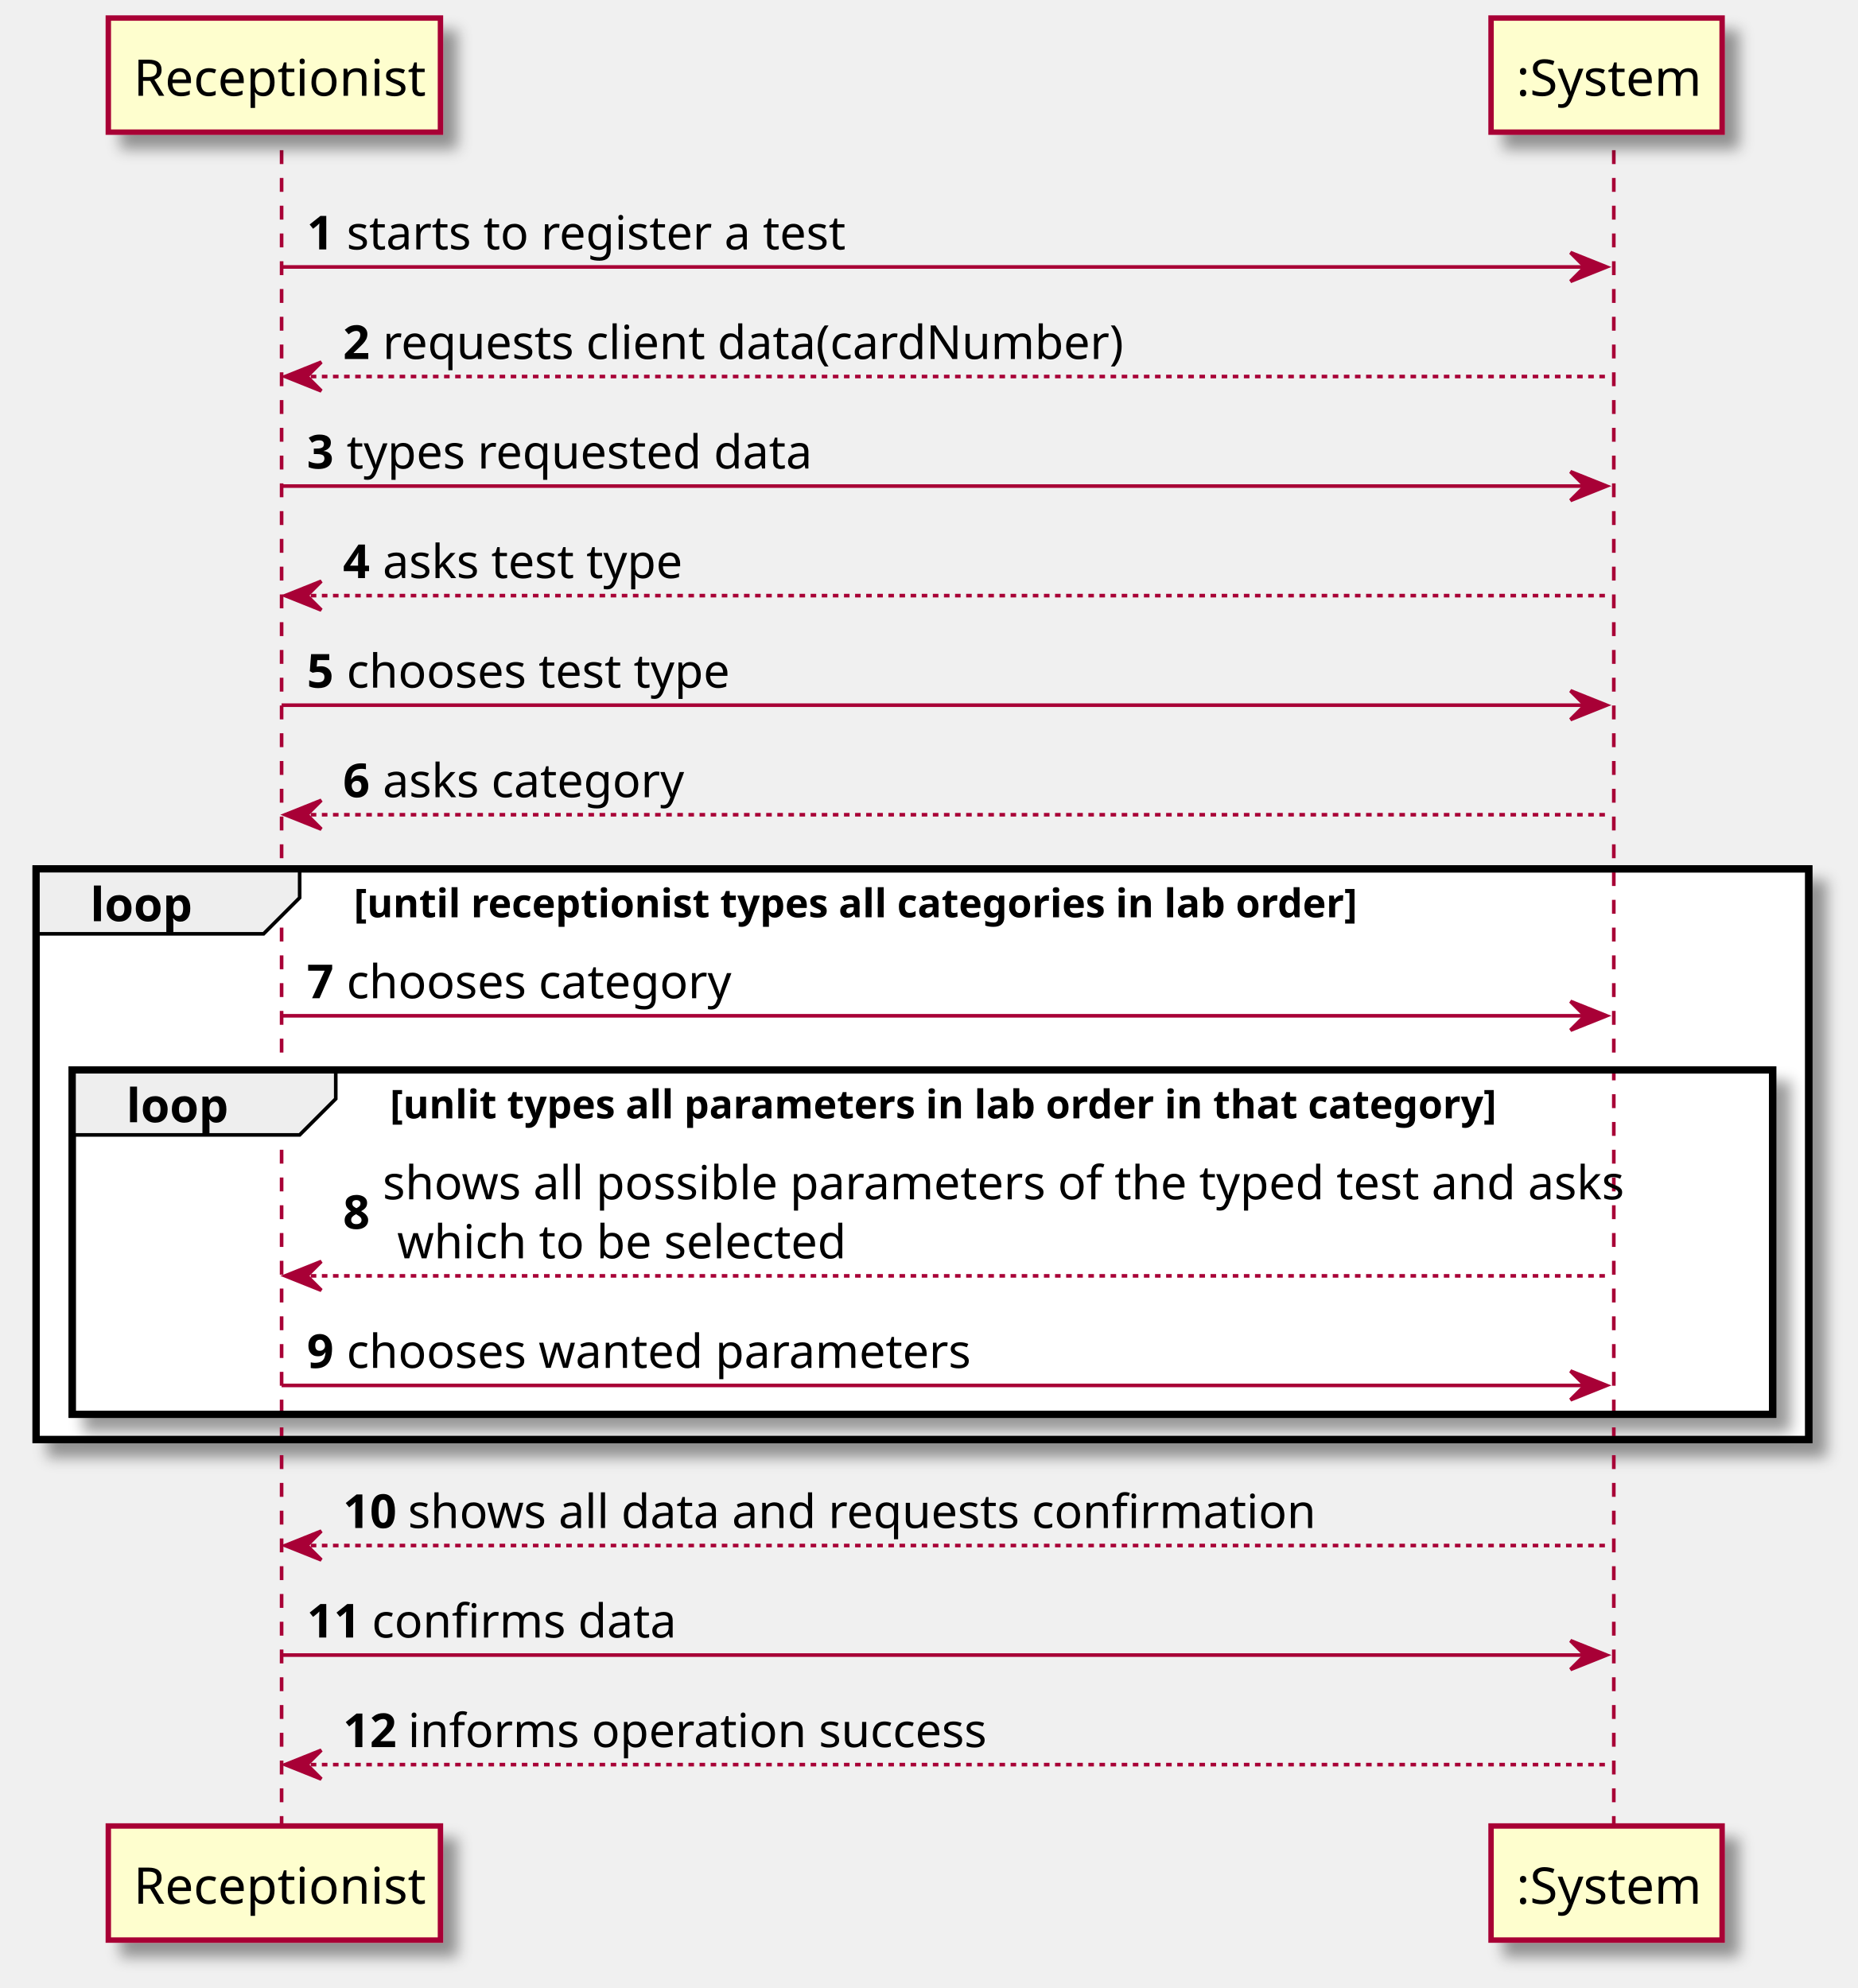
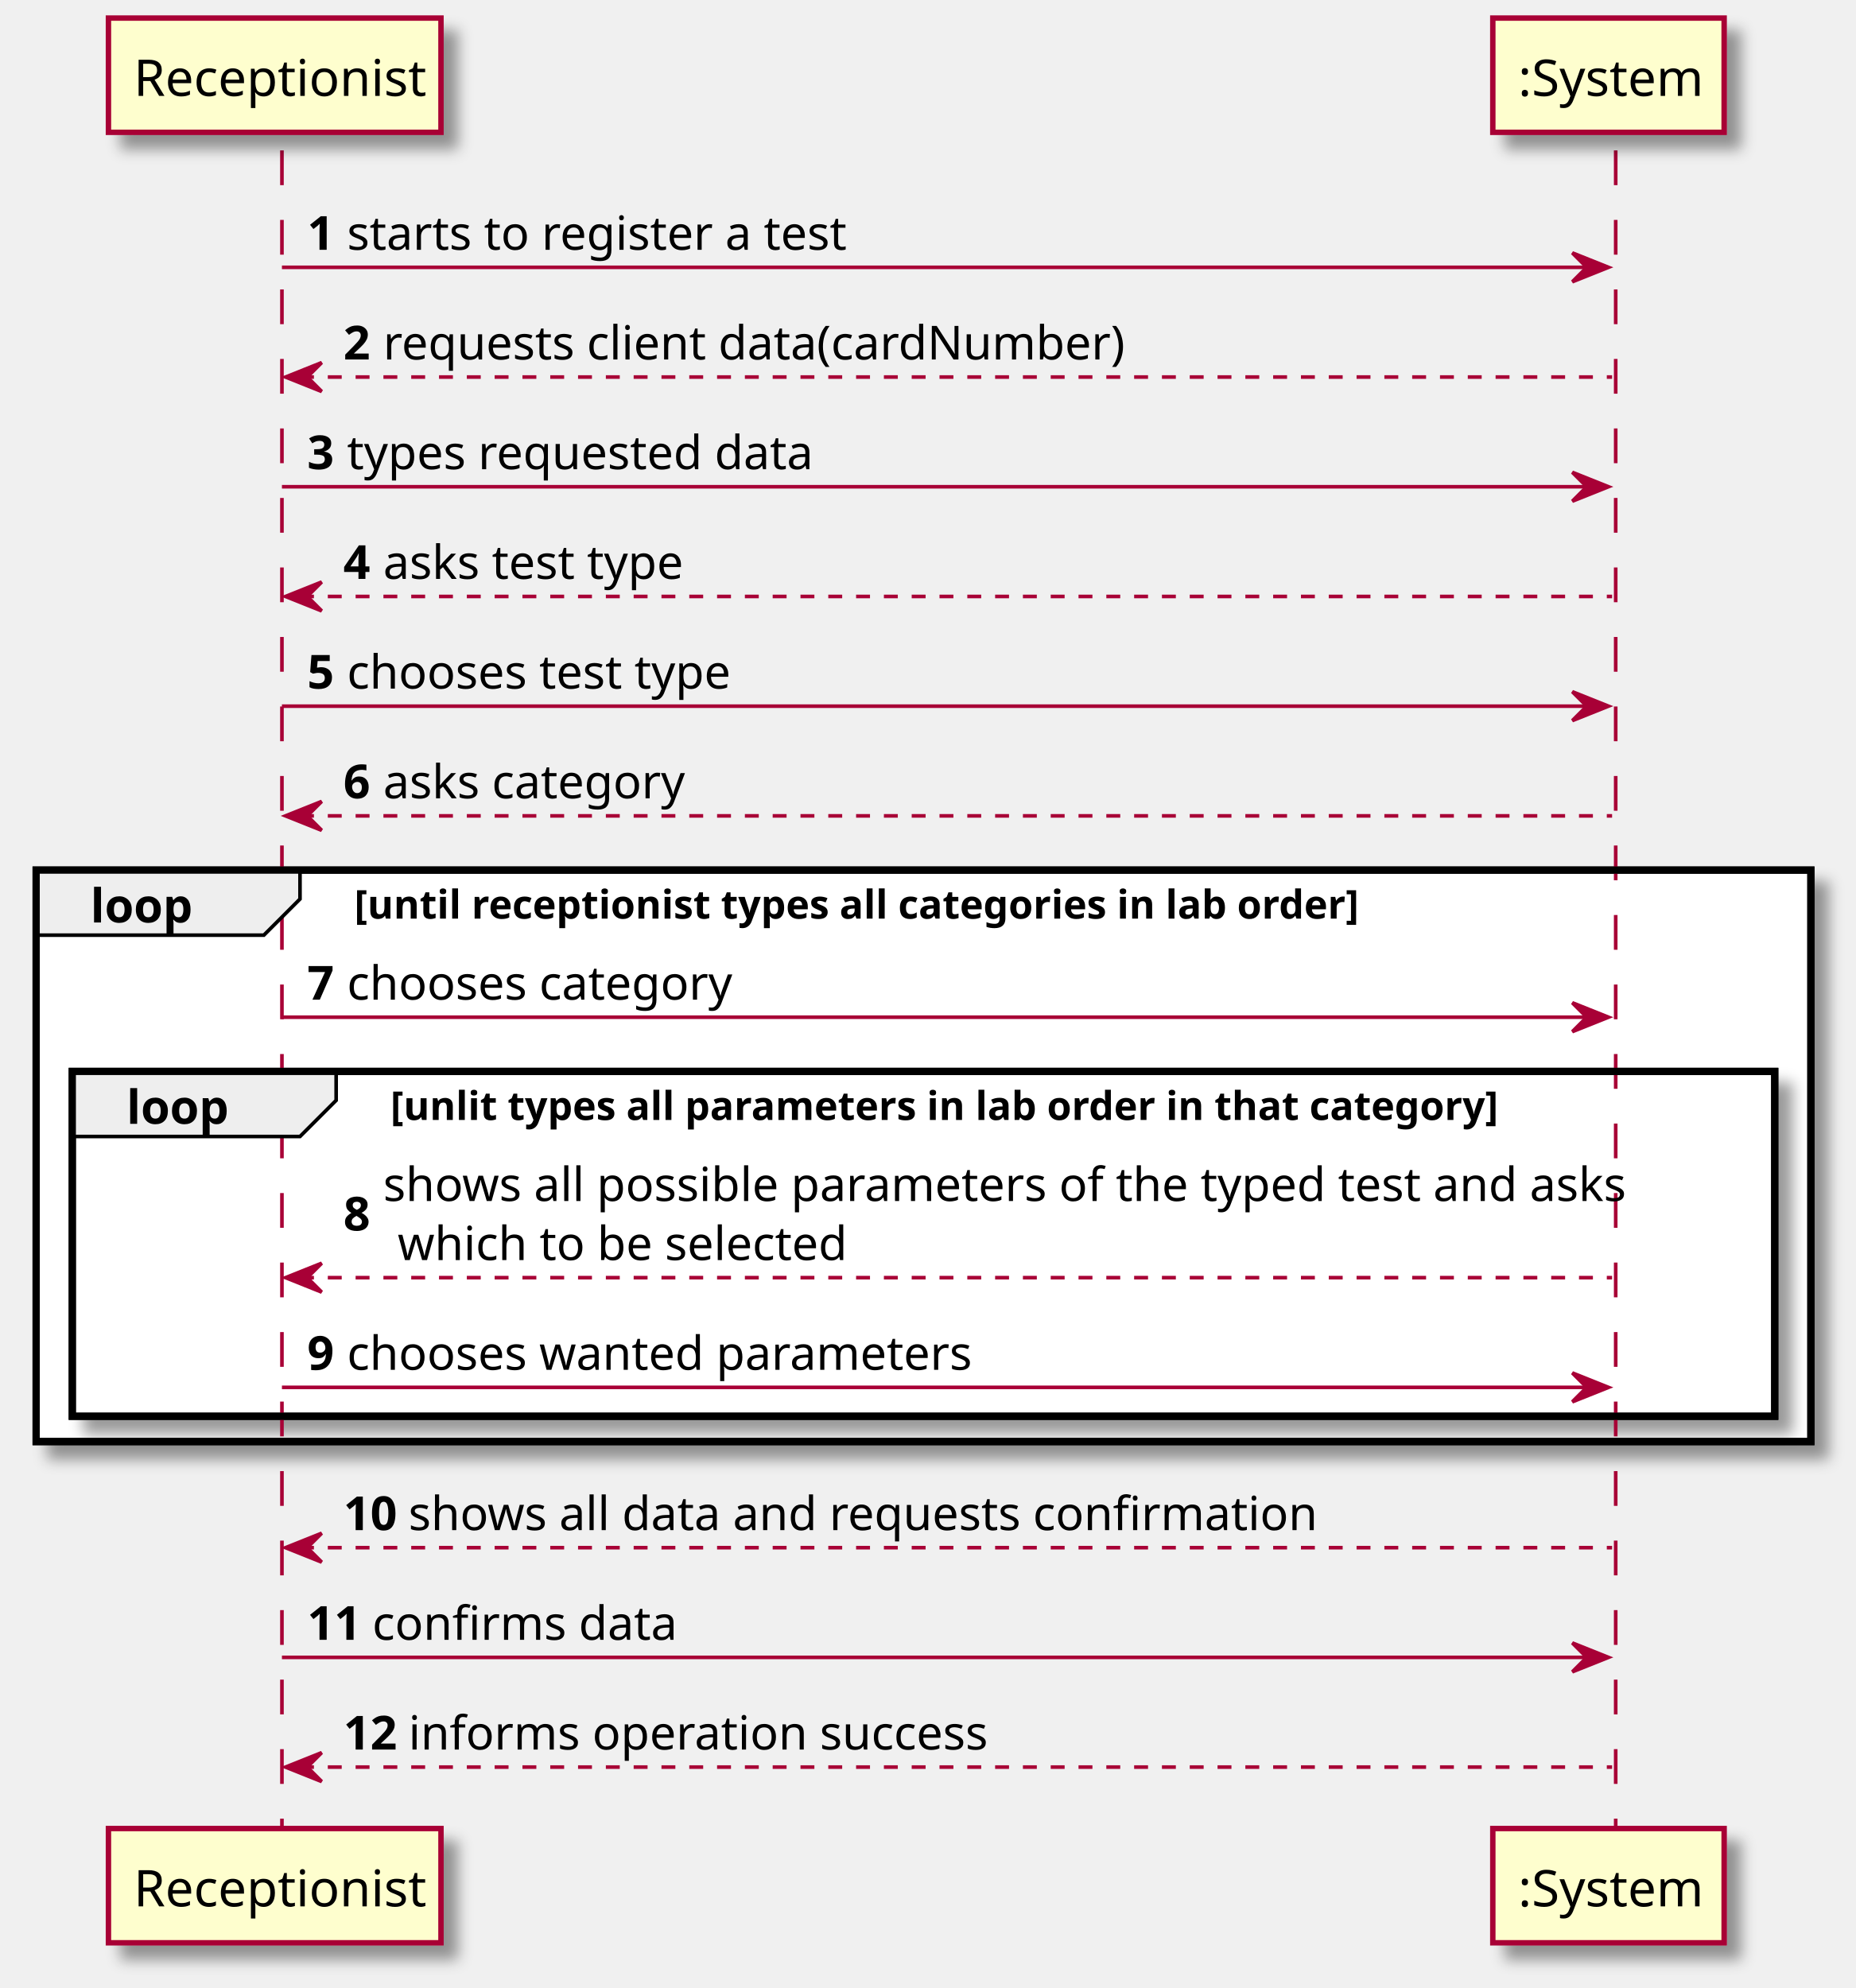
- <svg xmlns="http://www.w3.org/2000/svg" contentScriptType="application/ecmascript" contentStyleType="text/css" height="716.3px" preserveAspectRatio="none" style="width:669px;height:716px;" version="1.1" viewBox="0 0 669 716" width="669.5px" zoomAndPan="magnify">
+ <svg xmlns="http://www.w3.org/2000/svg" contentScriptType="application/ecmascript" contentStyleType="text/css" height="286.52px" preserveAspectRatio="none" style="width:267px;height:286px;" version="1.1" viewBox="0 0 267 286" width="267.8px" zoomAndPan="magnify">
  <defs>
-     <filter height="300%" id="fmd8d7frsf6j6" width="300%" x="-1" y="-1">
-       <feGaussianBlur result="blurOut" stdDeviation="2.6" />
+     <filter height="300%" id="frim19pzhdl7e" width="300%" x="-1" y="-1">
+       <feGaussianBlur result="blurOut" stdDeviation="1.04" />
      <feColorMatrix in="blurOut" result="blurOut2" type="matrix" values="0 0 0 0 0 0 0 0 0 0 0 0 0 0 0 0 0 0 .4 0" />
-       <feOffset dx="5.2" dy="5.2" in="blurOut2" result="blurOut3" />
+       <feOffset dx="2.08" dy="2.08" in="blurOut2" result="blurOut3" />
      <feBlend in="SourceGraphic" in2="blurOut3" mode="normal" />
    </filter>
  </defs>
  <g>
-     <rect fill="#FFFFFF" filter="url(#fmd8d7frsf6j6)" height="205.542" style="stroke:#000000;stroke-width:2.6;" width="638.3" x="13" y="312.934" />
-     <rect fill="#FFFFFF" filter="url(#fmd8d7frsf6j6)" height="124.028" style="stroke:#000000;stroke-width:2.6;" width="612.3" x="26" y="385.348" />
-     <line style="stroke:#A80036;stroke-width:1.3;stroke-dasharray:5.0,5.0;" x1="101.4" x2="101.4" y1="54.092" y2="658.948" />
-     <line style="stroke:#A80036;stroke-width:1.3;stroke-dasharray:5.0,5.0;" x1="581.1" x2="581.1" y1="54.092" y2="658.948" />
-     <rect fill="#FEFECE" filter="url(#fmd8d7frsf6j6)" height="41.092" style="stroke:#A80036;stroke-width:1.95;" width="119.6" x="39" y="6.5" />
-     <text fill="#000000" font-family="sans-serif" font-size="18.2" lengthAdjust="spacing" textLength="101.4" x="48.1" y="34.493">Receptionist</text>
-     <rect fill="#FEFECE" filter="url(#fmd8d7frsf6j6)" height="41.092" style="stroke:#A80036;stroke-width:1.95;" width="119.6" x="39" y="657.648" />
-     <text fill="#000000" font-family="sans-serif" font-size="18.2" lengthAdjust="spacing" textLength="101.4" x="48.1" y="685.641">Receptionist</text>
-     <rect fill="#FEFECE" filter="url(#fmd8d7frsf6j6)" height="41.092" style="stroke:#A80036;stroke-width:1.95;" width="83.2" x="536.9" y="6.5" />
-     <text fill="#000000" font-family="sans-serif" font-size="18.2" lengthAdjust="spacing" textLength="65" x="546" y="34.493">:System</text>
-     <rect fill="#FEFECE" filter="url(#fmd8d7frsf6j6)" height="41.092" style="stroke:#A80036;stroke-width:1.95;" width="83.2" x="536.9" y="657.648" />
-     <text fill="#000000" font-family="sans-serif" font-size="18.2" lengthAdjust="spacing" textLength="65" x="546" y="685.641">:System</text>
-     <polygon fill="#A80036" points="565.5,90.949,578.5,96.149,565.5,101.349,570.7,96.149" style="stroke:#A80036;stroke-width:1.3;" />
-     <line style="stroke:#A80036;stroke-width:1.3;" x1="101.4" x2="573.3" y1="96.149" y2="96.149" />
-     <text fill="#000000" font-family="sans-serif" font-size="16.9" font-weight="bold" lengthAdjust="spacing" textLength="9.1" x="110.5" y="89.836">1</text>
-     <text fill="#000000" font-family="sans-serif" font-size="16.9" lengthAdjust="spacing" textLength="171.6" x="124.8" y="89.836">starts to register a test</text>
-     <polygon fill="#A80036" points="115.7,130.406,102.7,135.606,115.7,140.806,110.5,135.606" style="stroke:#A80036;stroke-width:1.3;" />
-     <line style="stroke:#A80036;stroke-width:1.3;stroke-dasharray:2.0,2.0;" x1="107.9" x2="579.8" y1="135.606" y2="135.606" />
-     <text fill="#000000" font-family="sans-serif" font-size="16.9" font-weight="bold" lengthAdjust="spacing" textLength="9.1" x="123.5" y="129.293">2</text>
-     <text fill="#000000" font-family="sans-serif" font-size="16.9" lengthAdjust="spacing" textLength="249.6" x="137.8" y="129.293">requests client data(cardNumber)</text>
-     <polygon fill="#A80036" points="565.5,169.863,578.5,175.063,565.5,180.263,570.7,175.063" style="stroke:#A80036;stroke-width:1.3;" />
-     <line style="stroke:#A80036;stroke-width:1.3;" x1="101.4" x2="573.3" y1="175.063" y2="175.063" />
-     <text fill="#000000" font-family="sans-serif" font-size="16.9" font-weight="bold" lengthAdjust="spacing" textLength="9.1" x="110.5" y="168.75">3</text>
-     <text fill="#000000" font-family="sans-serif" font-size="16.9" lengthAdjust="spacing" textLength="158.6" x="124.8" y="168.75">types requested data</text>
-     <polygon fill="#A80036" points="115.7,209.32,102.7,214.52,115.7,219.72,110.5,214.52" style="stroke:#A80036;stroke-width:1.3;" />
-     <line style="stroke:#A80036;stroke-width:1.3;stroke-dasharray:2.0,2.0;" x1="107.9" x2="579.8" y1="214.52" y2="214.52" />
-     <text fill="#000000" font-family="sans-serif" font-size="16.9" font-weight="bold" lengthAdjust="spacing" textLength="9.1" x="123.5" y="208.207">4</text>
-     <text fill="#000000" font-family="sans-serif" font-size="16.9" lengthAdjust="spacing" textLength="107.9" x="137.8" y="208.207">asks test type</text>
-     <polygon fill="#A80036" points="565.5,248.777,578.5,253.977,565.5,259.177,570.7,253.977" style="stroke:#A80036;stroke-width:1.3;" />
-     <line style="stroke:#A80036;stroke-width:1.3;" x1="101.4" x2="573.3" y1="253.977" y2="253.977" />
-     <text fill="#000000" font-family="sans-serif" font-size="16.9" font-weight="bold" lengthAdjust="spacing" textLength="9.1" x="110.5" y="247.664">5</text>
-     <text fill="#000000" font-family="sans-serif" font-size="16.9" lengthAdjust="spacing" textLength="135.2" x="124.8" y="247.664">chooses test type</text>
-     <polygon fill="#A80036" points="115.7,288.234,102.7,293.434,115.7,298.634,110.5,293.434" style="stroke:#A80036;stroke-width:1.3;" />
-     <line style="stroke:#A80036;stroke-width:1.3;stroke-dasharray:2.0,2.0;" x1="107.9" x2="579.8" y1="293.434" y2="293.434" />
-     <text fill="#000000" font-family="sans-serif" font-size="16.9" font-weight="bold" lengthAdjust="spacing" textLength="9.1" x="123.5" y="287.121">6</text>
-     <text fill="#000000" font-family="sans-serif" font-size="16.9" lengthAdjust="spacing" textLength="106.6" x="137.8" y="287.121">asks category</text>
-     <path d="M13,312.934 L107.9,312.934 L107.9,323.334 L94.9,336.334 L13,336.334 L13,312.934 " fill="#EEEEEE" style="stroke:#000000;stroke-width:1.3;" />
-     <rect fill="none" height="205.542" style="stroke:#000000;stroke-width:2.6;" width="638.3" x="13" y="312.934" />
-     <text fill="#000000" font-family="sans-serif" font-size="16.9" font-weight="bold" lengthAdjust="spacing" textLength="36.4" x="32.5" y="331.778">loop</text>
-     <text fill="#000000" font-family="sans-serif" font-size="14.3" font-weight="bold" lengthAdjust="spacing" textLength="362.7" x="127.4" y="330.379">[until receptionist types all categories in lab order]</text>
-     <polygon fill="#A80036" points="565.5,360.648,578.5,365.848,565.5,371.048,570.7,365.848" style="stroke:#A80036;stroke-width:1.3;" />
-     <line style="stroke:#A80036;stroke-width:1.3;" x1="101.4" x2="573.3" y1="365.848" y2="365.848" />
-     <text fill="#000000" font-family="sans-serif" font-size="16.9" font-weight="bold" lengthAdjust="spacing" textLength="9.1" x="110.5" y="359.535">7</text>
-     <text fill="#000000" font-family="sans-serif" font-size="16.9" lengthAdjust="spacing" textLength="133.9" x="124.8" y="359.535">chooses category</text>
-     <path d="M26,385.348 L120.9,385.348 L120.9,395.748 L107.9,408.748 L26,408.748 L26,385.348 " fill="#EEEEEE" style="stroke:#000000;stroke-width:1.3;" />
-     <rect fill="none" height="124.028" style="stroke:#000000;stroke-width:2.6;" width="612.3" x="26" y="385.348" />
-     <text fill="#000000" font-family="sans-serif" font-size="16.9" font-weight="bold" lengthAdjust="spacing" textLength="36.4" x="45.5" y="404.192">loop</text>
-     <text fill="#000000" font-family="sans-serif" font-size="14.3" font-weight="bold" lengthAdjust="spacing" textLength="393.9" x="140.4" y="402.793">[unlit types all parameters in lab order in that category]</text>
-     <polygon fill="#A80036" points="115.7,454.32,102.7,459.519,115.7,464.719,110.5,459.519" style="stroke:#A80036;stroke-width:1.3;" />
-     <line style="stroke:#A80036;stroke-width:1.3;stroke-dasharray:2.0,2.0;" x1="107.9" x2="579.8" y1="459.519" y2="459.519" />
-     <text fill="#000000" font-family="sans-serif" font-size="16.9" font-weight="bold" lengthAdjust="spacing" textLength="9.1" x="123.5" y="442.578">8</text>
-     <text fill="#000000" font-family="sans-serif" font-size="16.9" lengthAdjust="spacing" textLength="429" x="137.8" y="431.949">shows all possible parameters of the typed test and asks</text>
-     <text fill="#000000" font-family="sans-serif" font-size="16.9" lengthAdjust="spacing" textLength="154.7" x="143" y="453.206">which to be selected</text>
-     <polygon fill="#A80036" points="565.5,493.777,578.5,498.977,565.5,504.177,570.7,498.977" style="stroke:#A80036;stroke-width:1.3;" />
-     <line style="stroke:#A80036;stroke-width:1.3;" x1="101.4" x2="573.3" y1="498.977" y2="498.977" />
-     <text fill="#000000" font-family="sans-serif" font-size="16.9" font-weight="bold" lengthAdjust="spacing" textLength="9.1" x="110.5" y="492.663">9</text>
-     <text fill="#000000" font-family="sans-serif" font-size="16.9" lengthAdjust="spacing" textLength="211.9" x="124.8" y="492.663">chooses wanted parameters</text>
-     <polygon fill="#A80036" points="115.7,551.434,102.7,556.634,115.7,561.834,110.5,556.634" style="stroke:#A80036;stroke-width:1.3;" />
-     <line style="stroke:#A80036;stroke-width:1.3;stroke-dasharray:2.0,2.0;" x1="107.9" x2="579.8" y1="556.634" y2="556.634" />
-     <text fill="#000000" font-family="sans-serif" font-size="16.9" font-weight="bold" lengthAdjust="spacing" textLength="18.2" x="123.5" y="550.32">10</text>
-     <text fill="#000000" font-family="sans-serif" font-size="16.9" lengthAdjust="spacing" textLength="306.8" x="146.9" y="550.32">shows all data and requests confirmation</text>
-     <polygon fill="#A80036" points="565.5,590.891,578.5,596.091,565.5,601.291,570.7,596.091" style="stroke:#A80036;stroke-width:1.3;" />
-     <line style="stroke:#A80036;stroke-width:1.3;" x1="101.4" x2="573.3" y1="596.091" y2="596.091" />
-     <text fill="#000000" font-family="sans-serif" font-size="16.9" font-weight="bold" lengthAdjust="spacing" textLength="18.2" x="110.5" y="589.777">11</text>
-     <text fill="#000000" font-family="sans-serif" font-size="16.9" lengthAdjust="spacing" textLength="101.4" x="133.9" y="589.777">confirms data</text>
-     <polygon fill="#A80036" points="115.7,630.348,102.7,635.548,115.7,640.748,110.5,635.548" style="stroke:#A80036;stroke-width:1.3;" />
-     <line style="stroke:#A80036;stroke-width:1.3;stroke-dasharray:2.0,2.0;" x1="107.9" x2="579.8" y1="635.548" y2="635.548" />
-     <text fill="#000000" font-family="sans-serif" font-size="16.9" font-weight="bold" lengthAdjust="spacing" textLength="18.2" x="123.5" y="629.234">12</text>
-     <text fill="#000000" font-family="sans-serif" font-size="16.9" lengthAdjust="spacing" textLength="197.6" x="146.9" y="629.234">informs operation success</text>
+     <rect fill="#FFFFFF" filter="url(#frim19pzhdl7e)" height="82.217" style="stroke:#000000;stroke-width:1.04;" width="255.32" x="5.2" y="125.174" />
+     <rect fill="#FFFFFF" filter="url(#frim19pzhdl7e)" height="49.611" style="stroke:#000000;stroke-width:1.04;" width="244.92" x="10.4" y="154.139" />
+     <line style="stroke:#A80036;stroke-width:0.52;stroke-dasharray:5.0,5.0;" x1="40.56" x2="40.56" y1="21.637" y2="263.579" />
+     <line style="stroke:#A80036;stroke-width:0.52;stroke-dasharray:5.0,5.0;" x1="232.44" x2="232.44" y1="21.637" y2="263.579" />
+     <rect fill="#FEFECE" filter="url(#frim19pzhdl7e)" height="16.437" style="stroke:#A80036;stroke-width:0.78;" width="47.84" x="15.6" y="2.6" />
+     <text fill="#000000" font-family="sans-serif" font-size="7.28" lengthAdjust="spacing" textLength="40.56" x="19.24" y="13.797">Receptionist</text>
+     <rect fill="#FEFECE" filter="url(#frim19pzhdl7e)" height="16.437" style="stroke:#A80036;stroke-width:0.78;" width="47.84" x="15.6" y="263.059" />
+     <text fill="#000000" font-family="sans-serif" font-size="7.28" lengthAdjust="spacing" textLength="40.56" x="19.24" y="274.256">Receptionist</text>
+     <rect fill="#FEFECE" filter="url(#frim19pzhdl7e)" height="16.437" style="stroke:#A80036;stroke-width:0.78;" width="33.28" x="214.76" y="2.6" />
+     <text fill="#000000" font-family="sans-serif" font-size="7.28" lengthAdjust="spacing" textLength="26" x="218.4" y="13.797">:System</text>
+     <rect fill="#FEFECE" filter="url(#frim19pzhdl7e)" height="16.437" style="stroke:#A80036;stroke-width:0.78;" width="33.28" x="214.76" y="263.059" />
+     <text fill="#000000" font-family="sans-serif" font-size="7.28" lengthAdjust="spacing" textLength="26" x="218.4" y="274.256">:System</text>
+     <polygon fill="#A80036" points="226.2,36.38,231.4,38.46,226.2,40.54,228.28,38.46" style="stroke:#A80036;stroke-width:0.52;" />
+     <line style="stroke:#A80036;stroke-width:0.52;" x1="40.56" x2="229.32" y1="38.46" y2="38.46" />
+     <text fill="#000000" font-family="sans-serif" font-size="6.76" font-weight="bold" lengthAdjust="spacing" textLength="3.64" x="44.2" y="35.934">1</text>
+     <text fill="#000000" font-family="sans-serif" font-size="6.76" lengthAdjust="spacing" textLength="68.64" x="49.92" y="35.934">starts to register a test</text>
+     <polygon fill="#A80036" points="46.28,52.163,41.08,54.242,46.28,56.322,44.2,54.242" style="stroke:#A80036;stroke-width:0.52;" />
+     <line style="stroke:#A80036;stroke-width:0.52;stroke-dasharray:2.0,2.0;" x1="43.16" x2="231.92" y1="54.242" y2="54.242" />
+     <text fill="#000000" font-family="sans-serif" font-size="6.76" font-weight="bold" lengthAdjust="spacing" textLength="3.64" x="49.4" y="51.717">2</text>
+     <text fill="#000000" font-family="sans-serif" font-size="6.76" lengthAdjust="spacing" textLength="99.84" x="55.12" y="51.717">requests client data(cardNumber)</text>
+     <polygon fill="#A80036" points="226.2,67.945,231.4,70.025,226.2,72.105,228.28,70.025" style="stroke:#A80036;stroke-width:0.52;" />
+     <line style="stroke:#A80036;stroke-width:0.52;" x1="40.56" x2="229.32" y1="70.025" y2="70.025" />
+     <text fill="#000000" font-family="sans-serif" font-size="6.76" font-weight="bold" lengthAdjust="spacing" textLength="3.64" x="44.2" y="67.5">3</text>
+     <text fill="#000000" font-family="sans-serif" font-size="6.76" lengthAdjust="spacing" textLength="63.44" x="49.92" y="67.5">types requested data</text>
+     <polygon fill="#A80036" points="46.28,83.728,41.08,85.808,46.28,87.888,44.2,85.808" style="stroke:#A80036;stroke-width:0.52;" />
+     <line style="stroke:#A80036;stroke-width:0.52;stroke-dasharray:2.0,2.0;" x1="43.16" x2="231.92" y1="85.808" y2="85.808" />
+     <text fill="#000000" font-family="sans-serif" font-size="6.76" font-weight="bold" lengthAdjust="spacing" textLength="3.64" x="49.4" y="83.283">4</text>
+     <text fill="#000000" font-family="sans-serif" font-size="6.76" lengthAdjust="spacing" textLength="43.16" x="55.12" y="83.283">asks test type</text>
+     <polygon fill="#A80036" points="226.2,99.511,231.4,101.591,226.2,103.671,228.28,101.591" style="stroke:#A80036;stroke-width:0.52;" />
+     <line style="stroke:#A80036;stroke-width:0.52;" x1="40.56" x2="229.32" y1="101.591" y2="101.591" />
+     <text fill="#000000" font-family="sans-serif" font-size="6.76" font-weight="bold" lengthAdjust="spacing" textLength="3.64" x="44.2" y="99.066">5</text>
+     <text fill="#000000" font-family="sans-serif" font-size="6.76" lengthAdjust="spacing" textLength="54.08" x="49.92" y="99.066">chooses test type</text>
+     <polygon fill="#A80036" points="46.28,115.294,41.08,117.374,46.28,119.454,44.2,117.374" style="stroke:#A80036;stroke-width:0.52;" />
+     <line style="stroke:#A80036;stroke-width:0.52;stroke-dasharray:2.0,2.0;" x1="43.16" x2="231.92" y1="117.374" y2="117.374" />
+     <text fill="#000000" font-family="sans-serif" font-size="6.76" font-weight="bold" lengthAdjust="spacing" textLength="3.64" x="49.4" y="114.848">6</text>
+     <text fill="#000000" font-family="sans-serif" font-size="6.76" lengthAdjust="spacing" textLength="42.64" x="55.12" y="114.848">asks category</text>
+     <path d="M5.2,125.174 L43.16,125.174 L43.16,129.334 L37.96,134.534 L5.2,134.534 L5.2,125.174 " fill="#EEEEEE" style="stroke:#000000;stroke-width:0.52;" />
+     <rect fill="none" height="82.217" style="stroke:#000000;stroke-width:1.04;" width="255.32" x="5.2" y="125.174" />
+     <text fill="#000000" font-family="sans-serif" font-size="6.76" font-weight="bold" lengthAdjust="spacing" textLength="14.56" x="13" y="132.711">loop</text>
+     <text fill="#000000" font-family="sans-serif" font-size="5.72" font-weight="bold" lengthAdjust="spacing" textLength="145.08" x="50.96" y="132.152">[until receptionist types all categories in lab order]</text>
+     <polygon fill="#A80036" points="226.2,144.259,231.4,146.339,226.2,148.419,228.28,146.339" style="stroke:#A80036;stroke-width:0.52;" />
+     <line style="stroke:#A80036;stroke-width:0.52;" x1="40.56" x2="229.32" y1="146.339" y2="146.339" />
+     <text fill="#000000" font-family="sans-serif" font-size="6.76" font-weight="bold" lengthAdjust="spacing" textLength="3.64" x="44.2" y="143.814">7</text>
+     <text fill="#000000" font-family="sans-serif" font-size="6.76" lengthAdjust="spacing" textLength="53.56" x="49.92" y="143.814">chooses category</text>
+     <path d="M10.4,154.139 L48.36,154.139 L48.36,158.299 L43.16,163.499 L10.4,163.499 L10.4,154.139 " fill="#EEEEEE" style="stroke:#000000;stroke-width:0.52;" />
+     <rect fill="none" height="49.611" style="stroke:#000000;stroke-width:1.04;" width="244.92" x="10.4" y="154.139" />
+     <text fill="#000000" font-family="sans-serif" font-size="6.76" font-weight="bold" lengthAdjust="spacing" textLength="14.56" x="18.2" y="161.677">loop</text>
+     <text fill="#000000" font-family="sans-serif" font-size="5.72" font-weight="bold" lengthAdjust="spacing" textLength="157.56" x="56.16" y="161.117">[unlit types all parameters in lab order in that category]</text>
+     <polygon fill="#A80036" points="46.28,181.728,41.08,183.808,46.28,185.888,44.2,183.808" style="stroke:#A80036;stroke-width:0.52;" />
+     <line style="stroke:#A80036;stroke-width:0.52;stroke-dasharray:2.0,2.0;" x1="43.16" x2="231.92" y1="183.808" y2="183.808" />
+     <text fill="#000000" font-family="sans-serif" font-size="6.76" font-weight="bold" lengthAdjust="spacing" textLength="3.64" x="49.4" y="177.031">8</text>
+     <text fill="#000000" font-family="sans-serif" font-size="6.76" lengthAdjust="spacing" textLength="171.6" x="55.12" y="172.78">shows all possible parameters of the typed test and asks</text>
+     <text fill="#000000" font-family="sans-serif" font-size="6.76" lengthAdjust="spacing" textLength="61.88" x="57.2" y="181.282">which to be selected</text>
+     <polygon fill="#A80036" points="226.2,197.511,231.4,199.591,226.2,201.671,228.28,199.591" style="stroke:#A80036;stroke-width:0.52;" />
+     <line style="stroke:#A80036;stroke-width:0.52;" x1="40.56" x2="229.32" y1="199.591" y2="199.591" />
+     <text fill="#000000" font-family="sans-serif" font-size="6.76" font-weight="bold" lengthAdjust="spacing" textLength="3.64" x="44.2" y="197.065">9</text>
+     <text fill="#000000" font-family="sans-serif" font-size="6.76" lengthAdjust="spacing" textLength="84.76" x="49.92" y="197.065">chooses wanted parameters</text>
+     <polygon fill="#A80036" points="46.28,220.573,41.08,222.653,46.28,224.733,44.2,222.653" style="stroke:#A80036;stroke-width:0.52;" />
+     <line style="stroke:#A80036;stroke-width:0.52;stroke-dasharray:2.0,2.0;" x1="43.16" x2="231.92" y1="222.653" y2="222.653" />
+     <text fill="#000000" font-family="sans-serif" font-size="6.76" font-weight="bold" lengthAdjust="spacing" textLength="7.28" x="49.4" y="220.128">10</text>
+     <text fill="#000000" font-family="sans-serif" font-size="6.76" lengthAdjust="spacing" textLength="122.72" x="58.76" y="220.128">shows all data and requests confirmation</text>
+     <polygon fill="#A80036" points="226.2,236.356,231.4,238.436,226.2,240.516,228.28,238.436" style="stroke:#A80036;stroke-width:0.52;" />
+     <line style="stroke:#A80036;stroke-width:0.52;" x1="40.56" x2="229.32" y1="238.436" y2="238.436" />
+     <text fill="#000000" font-family="sans-serif" font-size="6.76" font-weight="bold" lengthAdjust="spacing" textLength="7.28" x="44.2" y="235.911">11</text>
+     <text fill="#000000" font-family="sans-serif" font-size="6.76" lengthAdjust="spacing" textLength="40.56" x="53.56" y="235.911">confirms data</text>
+     <polygon fill="#A80036" points="46.28,252.139,41.08,254.219,46.28,256.299,44.2,254.219" style="stroke:#A80036;stroke-width:0.52;" />
+     <line style="stroke:#A80036;stroke-width:0.52;stroke-dasharray:2.0,2.0;" x1="43.16" x2="231.92" y1="254.219" y2="254.219" />
+     <text fill="#000000" font-family="sans-serif" font-size="6.76" font-weight="bold" lengthAdjust="spacing" textLength="7.28" x="49.4" y="251.694">12</text>
+     <text fill="#000000" font-family="sans-serif" font-size="6.76" lengthAdjust="spacing" textLength="79.04" x="58.76" y="251.694">informs operation success</text>
  </g>
</svg>
